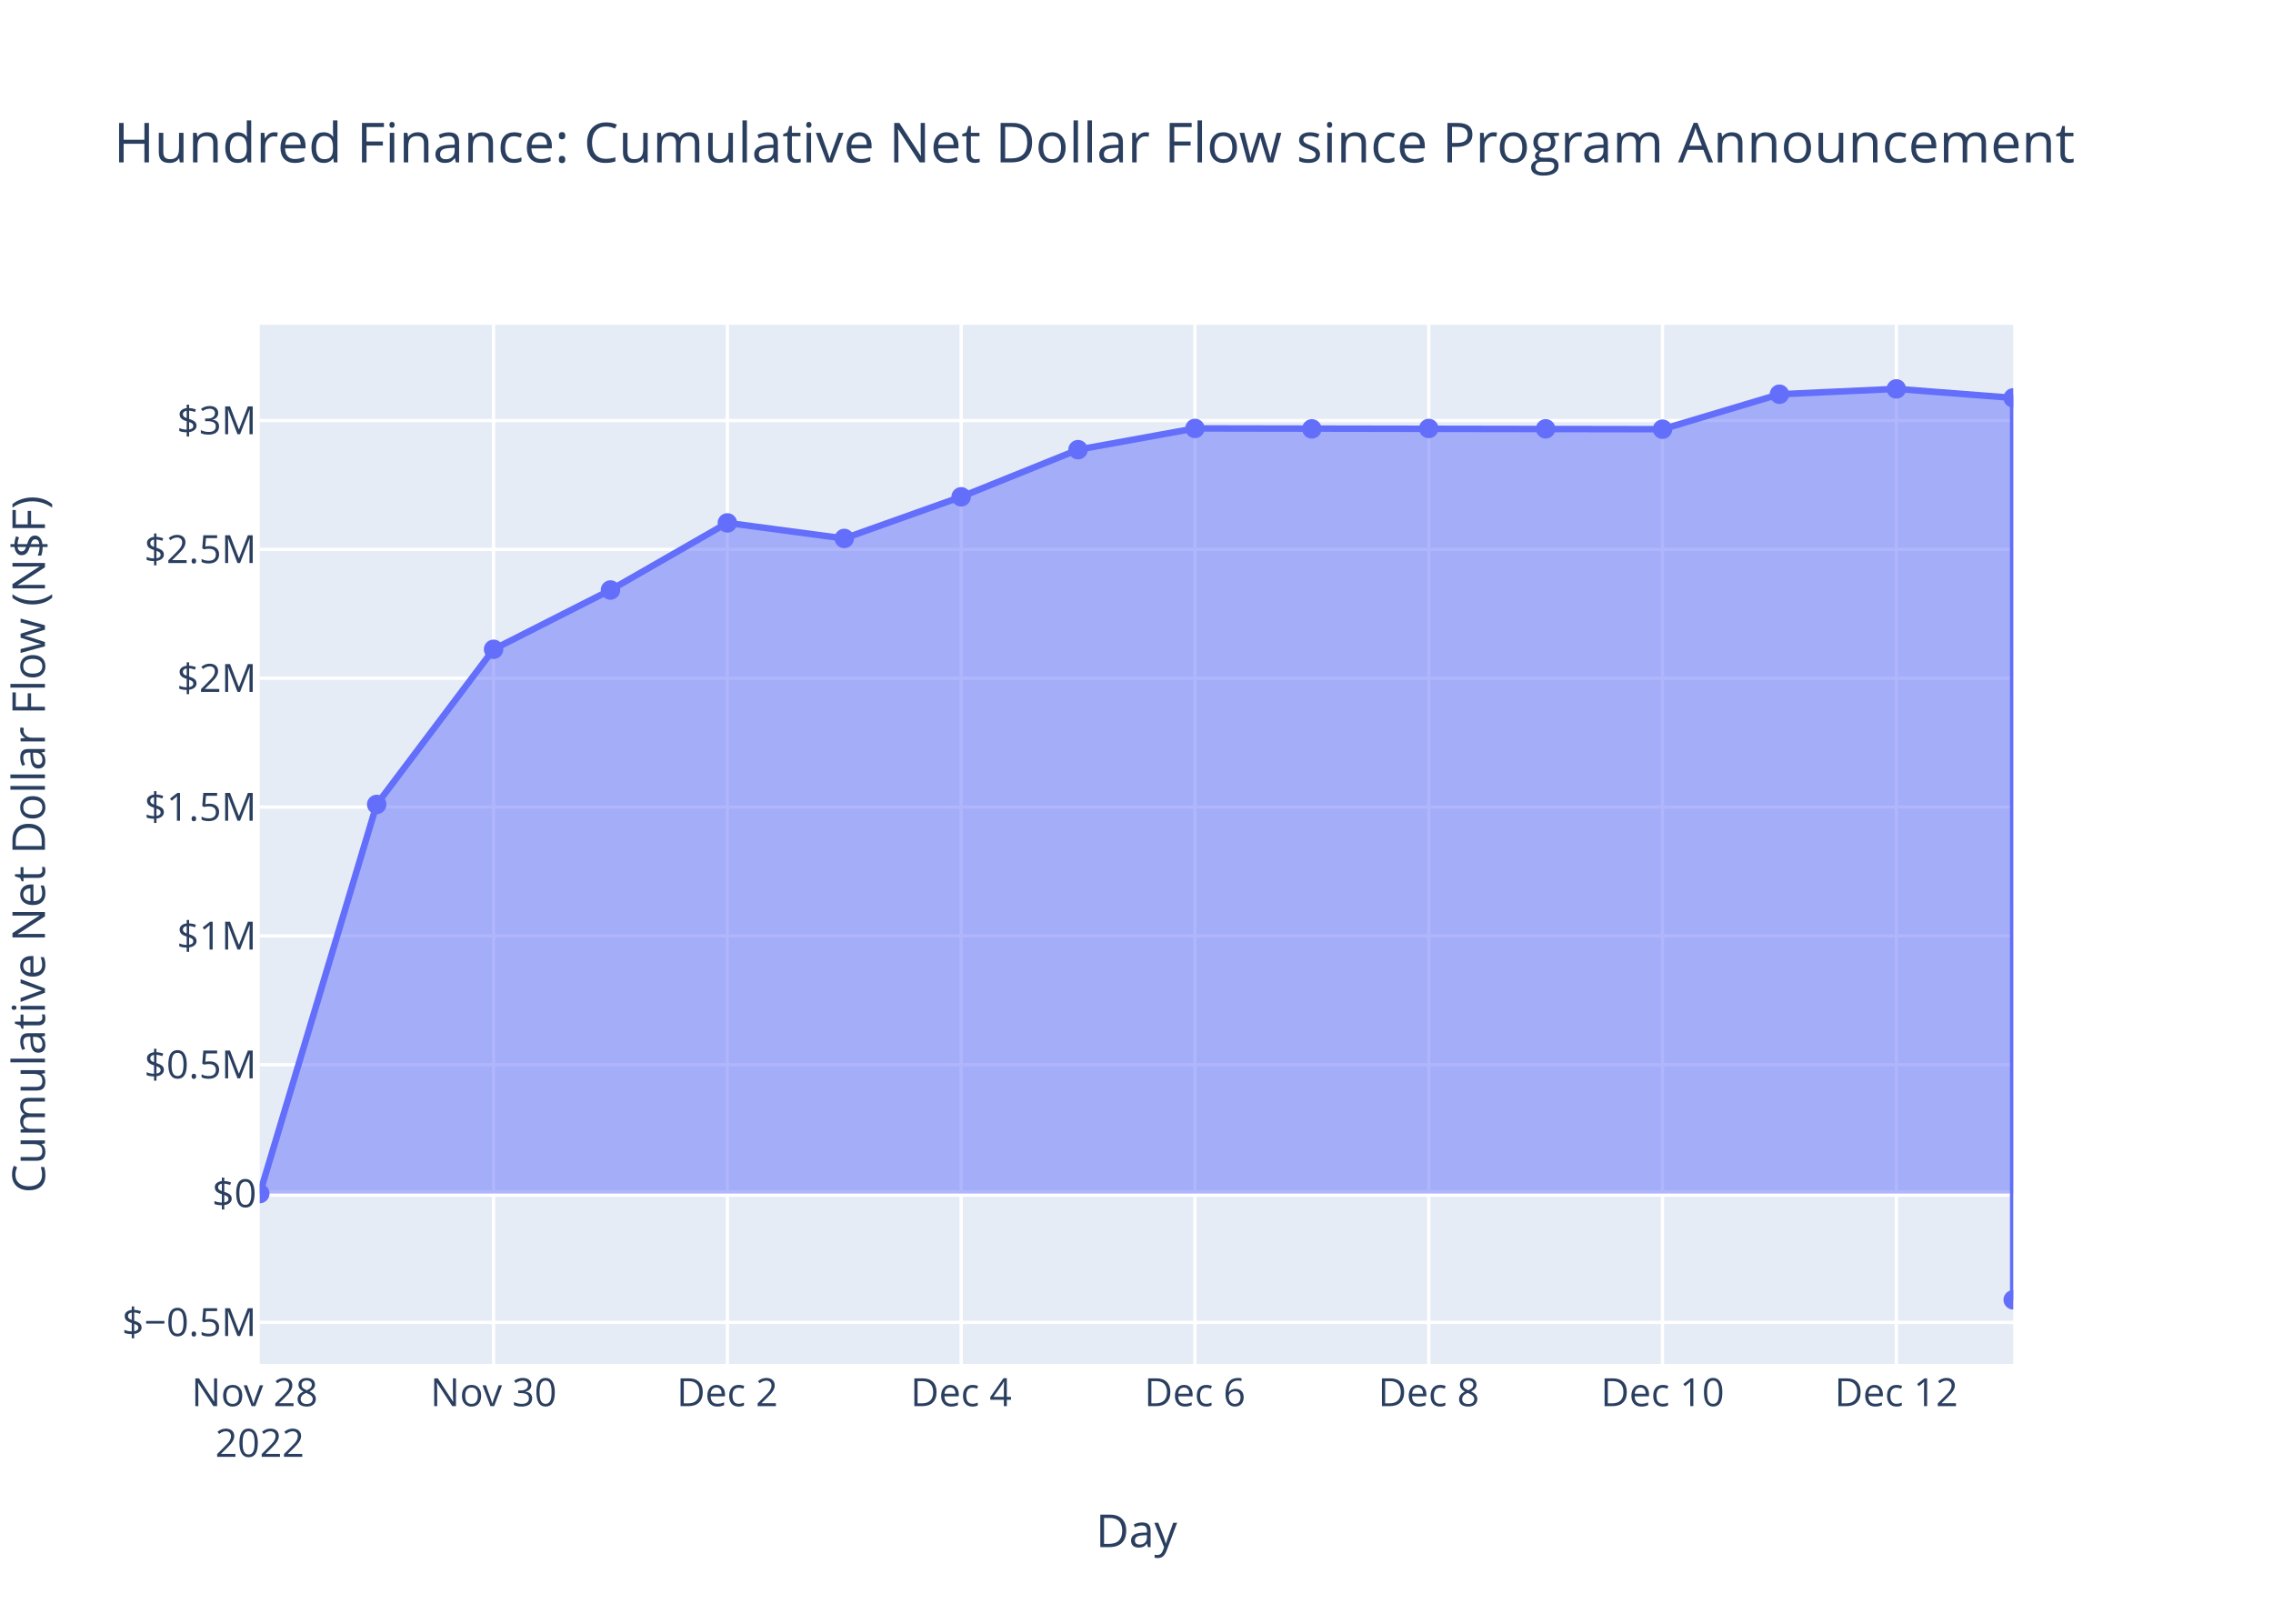
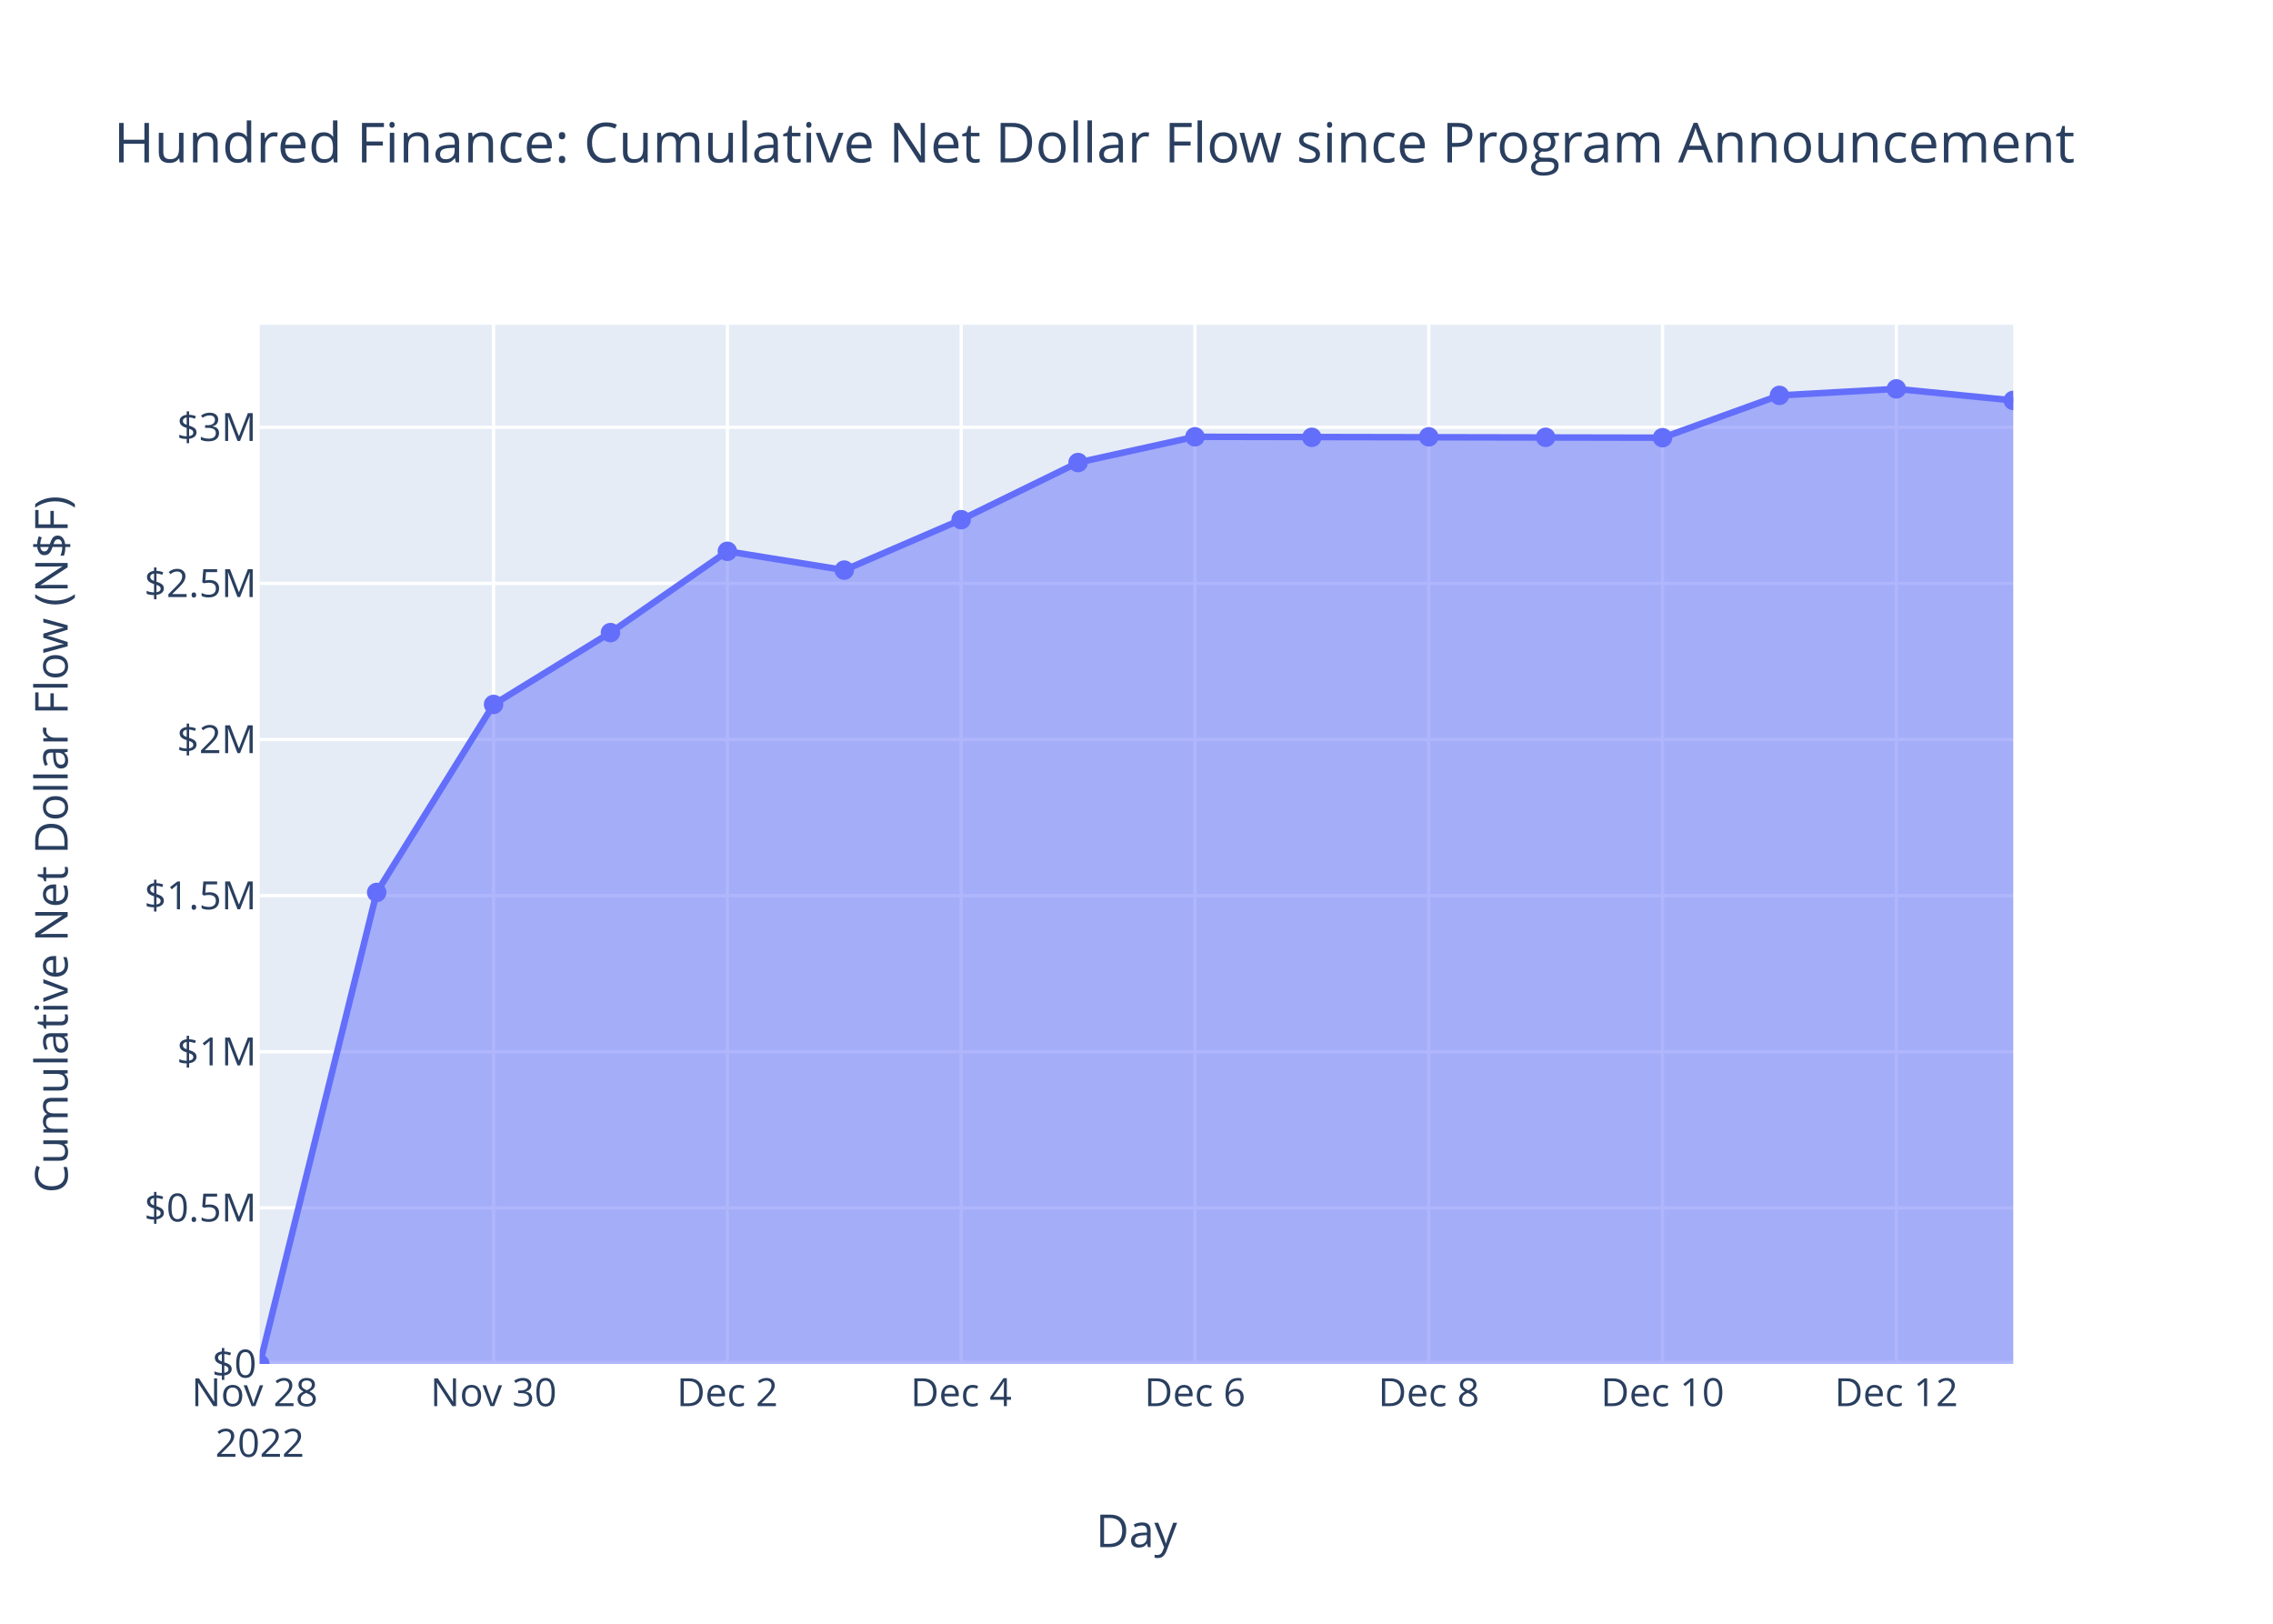
<svg xmlns="http://www.w3.org/2000/svg" class="main-svg" width="700" height="500" style="" viewBox="0 0 700 500">
  <rect x="0" y="0" width="700" height="500" style="fill: rgb(255, 255, 255); fill-opacity: 1;" />
-   <defs id="defs-7a2dae">
+   <defs id="defs-ee5482">
    <g class="clips">
-       <clipPath id="clip7a2daexyplot" class="plotclip">
+       <clipPath id="clipee5482xyplot" class="plotclip">
        <rect width="540" height="320" />
      </clipPath>
-       <clipPath class="axesclip" id="clip7a2daex">
+       <clipPath class="axesclip" id="clipee5482x">
        <rect x="80" y="0" width="540" height="500" />
      </clipPath>
-       <clipPath class="axesclip" id="clip7a2daey">
+       <clipPath class="axesclip" id="clipee5482y">
        <rect x="0" y="100" width="700" height="320" />
      </clipPath>
-       <clipPath class="axesclip" id="clip7a2daexy">
+       <clipPath class="axesclip" id="clipee5482xy">
        <rect x="80" y="100" width="540" height="320" />
      </clipPath>
    </g>
    <g class="gradients" />
    <g class="patterns" />
  </defs>
  <g class="bglayer">
    <rect class="bg" x="80" y="100" width="540" height="320" style="fill: rgb(229, 236, 246); fill-opacity: 1; stroke-width: 0;" />
  </g>
  <g class="layer-below">
    <g class="imagelayer" />
    <g class="shapelayer" />
  </g>
  <g class="cartesianlayer">
    <g class="subplot xy">
      <g class="layer-subplot">
        <g class="shapelayer" />
        <g class="imagelayer" />
      </g>
      <g class="minor-gridlayer">
        <g class="x" />
        <g class="y" />
      </g>
      <g class="gridlayer">
        <g class="x">
          <path class="xgrid crisp" transform="translate(152,0)" d="M0,100v320" style="stroke: rgb(255, 255, 255); stroke-opacity: 1; stroke-width: 1px;" />
          <path class="xgrid crisp" transform="translate(224,0)" d="M0,100v320" style="stroke: rgb(255, 255, 255); stroke-opacity: 1; stroke-width: 1px;" />
          <path class="xgrid crisp" transform="translate(296,0)" d="M0,100v320" style="stroke: rgb(255, 255, 255); stroke-opacity: 1; stroke-width: 1px;" />
          <path class="xgrid crisp" transform="translate(368,0)" d="M0,100v320" style="stroke: rgb(255, 255, 255); stroke-opacity: 1; stroke-width: 1px;" />
          <path class="xgrid crisp" transform="translate(440,0)" d="M0,100v320" style="stroke: rgb(255, 255, 255); stroke-opacity: 1; stroke-width: 1px;" />
          <path class="xgrid crisp" transform="translate(512,0)" d="M0,100v320" style="stroke: rgb(255, 255, 255); stroke-opacity: 1; stroke-width: 1px;" />
          <path class="xgrid crisp" transform="translate(584,0)" d="M0,100v320" style="stroke: rgb(255, 255, 255); stroke-opacity: 1; stroke-width: 1px;" />
        </g>
        <g class="y">
-           <path class="ygrid crisp" transform="translate(0,407.2)" d="M80,0h540" style="stroke: rgb(255, 255, 255); stroke-opacity: 1; stroke-width: 1px;" />
-           <path class="ygrid crisp" transform="translate(0,327.86)" d="M80,0h540" style="stroke: rgb(255, 255, 255); stroke-opacity: 1; stroke-width: 1px;" />
-           <path class="ygrid crisp" transform="translate(0,288.19)" d="M80,0h540" style="stroke: rgb(255, 255, 255); stroke-opacity: 1; stroke-width: 1px;" />
-           <path class="ygrid crisp" transform="translate(0,248.52)" d="M80,0h540" style="stroke: rgb(255, 255, 255); stroke-opacity: 1; stroke-width: 1px;" />
-           <path class="ygrid crisp" transform="translate(0,208.85)" d="M80,0h540" style="stroke: rgb(255, 255, 255); stroke-opacity: 1; stroke-width: 1px;" />
-           <path class="ygrid crisp" transform="translate(0,169.18)" d="M80,0h540" style="stroke: rgb(255, 255, 255); stroke-opacity: 1; stroke-width: 1px;" />
-           <path class="ygrid crisp" transform="translate(0,129.51)" d="M80,0h540" style="stroke: rgb(255, 255, 255); stroke-opacity: 1; stroke-width: 1px;" />
+           <path class="ygrid crisp" transform="translate(0,371.93)" d="M80,0h540" style="stroke: rgb(255, 255, 255); stroke-opacity: 1; stroke-width: 1px;" />
+           <path class="ygrid crisp" transform="translate(0,323.86)" d="M80,0h540" style="stroke: rgb(255, 255, 255); stroke-opacity: 1; stroke-width: 1px;" />
+           <path class="ygrid crisp" transform="translate(0,275.79)" d="M80,0h540" style="stroke: rgb(255, 255, 255); stroke-opacity: 1; stroke-width: 1px;" />
+           <path class="ygrid crisp" transform="translate(0,227.71)" d="M80,0h540" style="stroke: rgb(255, 255, 255); stroke-opacity: 1; stroke-width: 1px;" />
+           <path class="ygrid crisp" transform="translate(0,179.64)" d="M80,0h540" style="stroke: rgb(255, 255, 255); stroke-opacity: 1; stroke-width: 1px;" />
+           <path class="ygrid crisp" transform="translate(0,131.57)" d="M80,0h540" style="stroke: rgb(255, 255, 255); stroke-opacity: 1; stroke-width: 1px;" />
        </g>
      </g>
      <g class="zerolinelayer">
-         <path class="yzl zl crisp" transform="translate(0,367.53)" d="M80,0h540" style="stroke: rgb(255, 255, 255); stroke-opacity: 1; stroke-width: 2px;" />
+         <path class="yzl zl crisp" transform="translate(0,420)" d="M80,0h540" style="stroke: rgb(255, 255, 255); stroke-opacity: 1; stroke-width: 2px;" />
      </g>
      <path class="xlines-below" />
      <path class="ylines-below" />
      <g class="overlines-below" />
      <g class="xaxislayer-below" />
      <g class="yaxislayer-below" />
      <g class="overaxes-below" />
-       <g class="plot" transform="translate(80,100)" clip-path="url(#clip7a2daexyplot)">
+       <g class="plot" transform="translate(80,100)" clip-path="url(#clipee5482xyplot)">
        <g class="scatterlayer mlayer">
-           <g class="trace scatter tracea70ee4" style="stroke-miterlimit: 2;">
+           <g class="trace scatter trace5e338c" style="stroke-miterlimit: 2;">
            <g class="fills">
              <g>
-                 <path class="js-fill" d="M540,267.53L0,267.53L0,267.53L36,147.71L72,99.94L108,81.68L144,61.02L180,65.8L216,52.98L252,38.46L288,31.92L432,32.16L468,21.4L504,19.75L539.99,22.52L540,300.25" style="fill: rgb(99, 110, 250); fill-opacity: 0.5; stroke-width: 0;" />
+                 <path class="js-fill" d="M540,320L0,320L0,320L36,174.81L72,116.92L108,94.79L144,69.76L180,75.55L216,60.02L252,42.43L288,34.5L432,34.78L468,21.75L504,19.75L540,23.3" style="fill: rgb(99, 110, 250); fill-opacity: 0.5; stroke-width: 0;" />
              </g>
            </g>
            <g class="errorbars" />
            <g class="lines">
-               <path class="js-line" d="M0,267.53L36,147.71L72,99.94L108,81.68L144,61.02L180,65.8L216,52.98L252,38.46L288,31.92L432,32.16L468,21.4L504,19.75L539.99,22.52L540,300.25" style="vector-effect: non-scaling-stroke; fill: none; stroke: rgb(99, 110, 250); stroke-opacity: 1; stroke-width: 2px; opacity: 1;" />
+               <path class="js-line" d="M0,320L36,174.81L72,116.92L108,94.79L144,69.76L180,75.55L216,60.02L252,42.43L288,34.5L432,34.78L468,21.75L504,19.75L540,23.3" style="vector-effect: non-scaling-stroke; fill: none; stroke: rgb(99, 110, 250); stroke-opacity: 1; stroke-width: 2px; opacity: 1;" />
            </g>
            <g class="points">
-               <path class="point" transform="translate(0,267.53)" d="M3,0A3,3 0 1,1 0,-3A3,3 0 0,1 3,0Z" style="opacity: 1; stroke-width: 0px; fill: rgb(99, 110, 250); fill-opacity: 1;" />
-               <path class="point" transform="translate(36,147.71)" d="M3,0A3,3 0 1,1 0,-3A3,3 0 0,1 3,0Z" style="opacity: 1; stroke-width: 0px; fill: rgb(99, 110, 250); fill-opacity: 1;" />
-               <path class="point" transform="translate(72,99.94)" d="M3,0A3,3 0 1,1 0,-3A3,3 0 0,1 3,0Z" style="opacity: 1; stroke-width: 0px; fill: rgb(99, 110, 250); fill-opacity: 1;" />
-               <path class="point" transform="translate(108,81.68)" d="M3,0A3,3 0 1,1 0,-3A3,3 0 0,1 3,0Z" style="opacity: 1; stroke-width: 0px; fill: rgb(99, 110, 250); fill-opacity: 1;" />
-               <path class="point" transform="translate(144,61.02)" d="M3,0A3,3 0 1,1 0,-3A3,3 0 0,1 3,0Z" style="opacity: 1; stroke-width: 0px; fill: rgb(99, 110, 250); fill-opacity: 1;" />
-               <path class="point" transform="translate(180,65.8)" d="M3,0A3,3 0 1,1 0,-3A3,3 0 0,1 3,0Z" style="opacity: 1; stroke-width: 0px; fill: rgb(99, 110, 250); fill-opacity: 1;" />
-               <path class="point" transform="translate(216,52.98)" d="M3,0A3,3 0 1,1 0,-3A3,3 0 0,1 3,0Z" style="opacity: 1; stroke-width: 0px; fill: rgb(99, 110, 250); fill-opacity: 1;" />
-               <path class="point" transform="translate(252,38.46)" d="M3,0A3,3 0 1,1 0,-3A3,3 0 0,1 3,0Z" style="opacity: 1; stroke-width: 0px; fill: rgb(99, 110, 250); fill-opacity: 1;" />
-               <path class="point" transform="translate(288,31.92)" d="M3,0A3,3 0 1,1 0,-3A3,3 0 0,1 3,0Z" style="opacity: 1; stroke-width: 0px; fill: rgb(99, 110, 250); fill-opacity: 1;" />
-               <path class="point" transform="translate(324,32.06)" d="M3,0A3,3 0 1,1 0,-3A3,3 0 0,1 3,0Z" style="opacity: 1; stroke-width: 0px; fill: rgb(99, 110, 250); fill-opacity: 1;" />
-               <path class="point" transform="translate(360,31.93)" d="M3,0A3,3 0 1,1 0,-3A3,3 0 0,1 3,0Z" style="opacity: 1; stroke-width: 0px; fill: rgb(99, 110, 250); fill-opacity: 1;" />
-               <path class="point" transform="translate(396,32.05)" d="M3,0A3,3 0 1,1 0,-3A3,3 0 0,1 3,0Z" style="opacity: 1; stroke-width: 0px; fill: rgb(99, 110, 250); fill-opacity: 1;" />
-               <path class="point" transform="translate(432,32.16)" d="M3,0A3,3 0 1,1 0,-3A3,3 0 0,1 3,0Z" style="opacity: 1; stroke-width: 0px; fill: rgb(99, 110, 250); fill-opacity: 1;" />
-               <path class="point" transform="translate(468,21.4)" d="M3,0A3,3 0 1,1 0,-3A3,3 0 0,1 3,0Z" style="opacity: 1; stroke-width: 0px; fill: rgb(99, 110, 250); fill-opacity: 1;" />
+               <path class="point" transform="translate(0,320)" d="M3,0A3,3 0 1,1 0,-3A3,3 0 0,1 3,0Z" style="opacity: 1; stroke-width: 0px; fill: rgb(99, 110, 250); fill-opacity: 1;" />
+               <path class="point" transform="translate(36,174.81)" d="M3,0A3,3 0 1,1 0,-3A3,3 0 0,1 3,0Z" style="opacity: 1; stroke-width: 0px; fill: rgb(99, 110, 250); fill-opacity: 1;" />
+               <path class="point" transform="translate(72,116.92)" d="M3,0A3,3 0 1,1 0,-3A3,3 0 0,1 3,0Z" style="opacity: 1; stroke-width: 0px; fill: rgb(99, 110, 250); fill-opacity: 1;" />
+               <path class="point" transform="translate(108,94.79)" d="M3,0A3,3 0 1,1 0,-3A3,3 0 0,1 3,0Z" style="opacity: 1; stroke-width: 0px; fill: rgb(99, 110, 250); fill-opacity: 1;" />
+               <path class="point" transform="translate(144,69.76)" d="M3,0A3,3 0 1,1 0,-3A3,3 0 0,1 3,0Z" style="opacity: 1; stroke-width: 0px; fill: rgb(99, 110, 250); fill-opacity: 1;" />
+               <path class="point" transform="translate(180,75.55)" d="M3,0A3,3 0 1,1 0,-3A3,3 0 0,1 3,0Z" style="opacity: 1; stroke-width: 0px; fill: rgb(99, 110, 250); fill-opacity: 1;" />
+               <path class="point" transform="translate(216,60.02)" d="M3,0A3,3 0 1,1 0,-3A3,3 0 0,1 3,0Z" style="opacity: 1; stroke-width: 0px; fill: rgb(99, 110, 250); fill-opacity: 1;" />
+               <path class="point" transform="translate(252,42.43)" d="M3,0A3,3 0 1,1 0,-3A3,3 0 0,1 3,0Z" style="opacity: 1; stroke-width: 0px; fill: rgb(99, 110, 250); fill-opacity: 1;" />
+               <path class="point" transform="translate(288,34.5)" d="M3,0A3,3 0 1,1 0,-3A3,3 0 0,1 3,0Z" style="opacity: 1; stroke-width: 0px; fill: rgb(99, 110, 250); fill-opacity: 1;" />
+               <path class="point" transform="translate(324,34.66)" d="M3,0A3,3 0 1,1 0,-3A3,3 0 0,1 3,0Z" style="opacity: 1; stroke-width: 0px; fill: rgb(99, 110, 250); fill-opacity: 1;" />
+               <path class="point" transform="translate(360,34.51)" d="M3,0A3,3 0 1,1 0,-3A3,3 0 0,1 3,0Z" style="opacity: 1; stroke-width: 0px; fill: rgb(99, 110, 250); fill-opacity: 1;" />
+               <path class="point" transform="translate(396,34.66)" d="M3,0A3,3 0 1,1 0,-3A3,3 0 0,1 3,0Z" style="opacity: 1; stroke-width: 0px; fill: rgb(99, 110, 250); fill-opacity: 1;" />
+               <path class="point" transform="translate(432,34.78)" d="M3,0A3,3 0 1,1 0,-3A3,3 0 0,1 3,0Z" style="opacity: 1; stroke-width: 0px; fill: rgb(99, 110, 250); fill-opacity: 1;" />
+               <path class="point" transform="translate(468,21.75)" d="M3,0A3,3 0 1,1 0,-3A3,3 0 0,1 3,0Z" style="opacity: 1; stroke-width: 0px; fill: rgb(99, 110, 250); fill-opacity: 1;" />
              <path class="point" transform="translate(504,19.75)" d="M3,0A3,3 0 1,1 0,-3A3,3 0 0,1 3,0Z" style="opacity: 1; stroke-width: 0px; fill: rgb(99, 110, 250); fill-opacity: 1;" />
-               <path class="point" transform="translate(539.99,22.52)" d="M3,0A3,3 0 1,1 0,-3A3,3 0 0,1 3,0Z" style="opacity: 1; stroke-width: 0px; fill: rgb(99, 110, 250); fill-opacity: 1;" />
-               <path class="point" transform="translate(540,300.25)" d="M3,0A3,3 0 1,1 0,-3A3,3 0 0,1 3,0Z" style="opacity: 1; stroke-width: 0px; fill: rgb(99, 110, 250); fill-opacity: 1;" />
+               <path class="point" transform="translate(540,23.3)" d="M3,0A3,3 0 1,1 0,-3A3,3 0 0,1 3,0Z" style="opacity: 1; stroke-width: 0px; fill: rgb(99, 110, 250); fill-opacity: 1;" />
            </g>
            <g class="text" />
          </g>
        </g>
      </g>
      <g class="overplot" />
      <path class="xlines-above crisp" d="M0,0" style="fill: none;" />
      <path class="ylines-above crisp" d="M0,0" style="fill: none;" />
      <g class="overlines-above" />
      <g class="xaxislayer-above">
        <g class="xtick">
          <text text-anchor="middle" x="0" y="433" transform="translate(80,0)" style="font-family: 'Open Sans', verdana, arial, sans-serif; font-size: 12px; fill: rgb(42, 63, 95); fill-opacity: 1; white-space: pre; opacity: 1;">
            <tspan class="line" dy="0em" x="0" y="433">Nov 28</tspan>
            <tspan class="line" dy="1.3em" x="0" y="433">2022</tspan>
          </text>
        </g>
        <g class="xtick">
          <text text-anchor="middle" x="0" y="433" style="font-family: 'Open Sans', verdana, arial, sans-serif; font-size: 12px; fill: rgb(42, 63, 95); fill-opacity: 1; white-space: pre; opacity: 1;" transform="translate(152,0)">Nov 30</text>
        </g>
        <g class="xtick">
          <text text-anchor="middle" x="0" y="433" style="font-family: 'Open Sans', verdana, arial, sans-serif; font-size: 12px; fill: rgb(42, 63, 95); fill-opacity: 1; white-space: pre; opacity: 1;" transform="translate(224,0)">Dec 2</text>
        </g>
        <g class="xtick">
          <text text-anchor="middle" x="0" y="433" style="font-family: 'Open Sans', verdana, arial, sans-serif; font-size: 12px; fill: rgb(42, 63, 95); fill-opacity: 1; white-space: pre; opacity: 1;" transform="translate(296,0)">Dec 4</text>
        </g>
        <g class="xtick">
          <text text-anchor="middle" x="0" y="433" style="font-family: 'Open Sans', verdana, arial, sans-serif; font-size: 12px; fill: rgb(42, 63, 95); fill-opacity: 1; white-space: pre; opacity: 1;" transform="translate(368,0)">Dec 6</text>
        </g>
        <g class="xtick">
          <text text-anchor="middle" x="0" y="433" style="font-family: 'Open Sans', verdana, arial, sans-serif; font-size: 12px; fill: rgb(42, 63, 95); fill-opacity: 1; white-space: pre; opacity: 1;" transform="translate(440,0)">Dec 8</text>
        </g>
        <g class="xtick">
          <text text-anchor="middle" x="0" y="433" style="font-family: 'Open Sans', verdana, arial, sans-serif; font-size: 12px; fill: rgb(42, 63, 95); fill-opacity: 1; white-space: pre; opacity: 1;" transform="translate(512,0)">Dec 10</text>
        </g>
        <g class="xtick">
          <text text-anchor="middle" x="0" y="433" style="font-family: 'Open Sans', verdana, arial, sans-serif; font-size: 12px; fill: rgb(42, 63, 95); fill-opacity: 1; white-space: pre; opacity: 1;" transform="translate(584,0)">Dec 12</text>
        </g>
      </g>
      <g class="yaxislayer-above">
        <g class="ytick">
-           <text text-anchor="end" x="79" y="4.2" transform="translate(0,407.2)" style="font-family: 'Open Sans', verdana, arial, sans-serif; font-size: 12px; fill: rgb(42, 63, 95); fill-opacity: 1; white-space: pre; opacity: 1;">$−0.5M</text>
+           <text text-anchor="end" x="79" y="4.2" transform="translate(0,420)" style="font-family: 'Open Sans', verdana, arial, sans-serif; font-size: 12px; fill: rgb(42, 63, 95); fill-opacity: 1; white-space: pre; opacity: 1;">$0</text>
        </g>
        <g class="ytick">
-           <text text-anchor="end" x="79" y="4.2" style="font-family: 'Open Sans', verdana, arial, sans-serif; font-size: 12px; fill: rgb(42, 63, 95); fill-opacity: 1; white-space: pre; opacity: 1;" transform="translate(0,367.53)">$0</text>
+           <text text-anchor="end" x="79" y="4.2" style="font-family: 'Open Sans', verdana, arial, sans-serif; font-size: 12px; fill: rgb(42, 63, 95); fill-opacity: 1; white-space: pre; opacity: 1;" transform="translate(0,371.93)">$0.5M</text>
        </g>
        <g class="ytick">
-           <text text-anchor="end" x="79" y="4.2" style="font-family: 'Open Sans', verdana, arial, sans-serif; font-size: 12px; fill: rgb(42, 63, 95); fill-opacity: 1; white-space: pre; opacity: 1;" transform="translate(0,327.86)">$0.5M</text>
+           <text text-anchor="end" x="79" y="4.2" style="font-family: 'Open Sans', verdana, arial, sans-serif; font-size: 12px; fill: rgb(42, 63, 95); fill-opacity: 1; white-space: pre; opacity: 1;" transform="translate(0,323.86)">$1M</text>
        </g>
        <g class="ytick">
-           <text text-anchor="end" x="79" y="4.2" style="font-family: 'Open Sans', verdana, arial, sans-serif; font-size: 12px; fill: rgb(42, 63, 95); fill-opacity: 1; white-space: pre; opacity: 1;" transform="translate(0,288.19)">$1M</text>
+           <text text-anchor="end" x="79" y="4.2" style="font-family: 'Open Sans', verdana, arial, sans-serif; font-size: 12px; fill: rgb(42, 63, 95); fill-opacity: 1; white-space: pre; opacity: 1;" transform="translate(0,275.79)">$1.5M</text>
        </g>
        <g class="ytick">
-           <text text-anchor="end" x="79" y="4.2" style="font-family: 'Open Sans', verdana, arial, sans-serif; font-size: 12px; fill: rgb(42, 63, 95); fill-opacity: 1; white-space: pre; opacity: 1;" transform="translate(0,248.52)">$1.5M</text>
+           <text text-anchor="end" x="79" y="4.2" style="font-family: 'Open Sans', verdana, arial, sans-serif; font-size: 12px; fill: rgb(42, 63, 95); fill-opacity: 1; white-space: pre; opacity: 1;" transform="translate(0,227.71)">$2M</text>
        </g>
        <g class="ytick">
-           <text text-anchor="end" x="79" y="4.2" style="font-family: 'Open Sans', verdana, arial, sans-serif; font-size: 12px; fill: rgb(42, 63, 95); fill-opacity: 1; white-space: pre; opacity: 1;" transform="translate(0,208.85)">$2M</text>
+           <text text-anchor="end" x="79" y="4.2" style="font-family: 'Open Sans', verdana, arial, sans-serif; font-size: 12px; fill: rgb(42, 63, 95); fill-opacity: 1; white-space: pre; opacity: 1;" transform="translate(0,179.64)">$2.5M</text>
        </g>
        <g class="ytick">
-           <text text-anchor="end" x="79" y="4.2" style="font-family: 'Open Sans', verdana, arial, sans-serif; font-size: 12px; fill: rgb(42, 63, 95); fill-opacity: 1; white-space: pre; opacity: 1;" transform="translate(0,169.18)">$2.5M</text>
-         </g>
-         <g class="ytick">
-           <text text-anchor="end" x="79" y="4.2" style="font-family: 'Open Sans', verdana, arial, sans-serif; font-size: 12px; fill: rgb(42, 63, 95); fill-opacity: 1; white-space: pre; opacity: 1;" transform="translate(0,129.51)">$3M</text>
+           <text text-anchor="end" x="79" y="4.2" style="font-family: 'Open Sans', verdana, arial, sans-serif; font-size: 12px; fill: rgb(42, 63, 95); fill-opacity: 1; white-space: pre; opacity: 1;" transform="translate(0,131.57)">$3M</text>
        </g>
      </g>
      <g class="overaxes-above" />
    </g>
  </g>
  <g class="polarlayer" />
  <g class="smithlayer" />
  <g class="ternarylayer" />
  <g class="geolayer" />
  <g class="funnelarealayer" />
  <g class="pielayer" />
  <g class="iciclelayer" />
  <g class="treemaplayer" />
  <g class="sunburstlayer" />
  <g class="glimages" />
-   <defs id="topdefs-7a2dae">
+   <defs id="topdefs-ee5482">
    <g class="clips" />
  </defs>
  <g class="layer-above">
    <g class="imagelayer" />
    <g class="shapelayer" />
  </g>
  <g class="infolayer">
    <g class="g-gtitle">
      <text class="gtitle" x="35" y="50" text-anchor="start" dy="0em" style="font-family: 'Open Sans', verdana, arial, sans-serif; font-size: 17px; fill: rgb(42, 63, 95); opacity: 1; font-weight: normal; white-space: pre;">Hundred Finance: Cumulative Net Dollar Flow since Program Announcement</text>
    </g>
    <g class="g-xtitle">
      <text class="xtitle" x="350" y="476.409" text-anchor="middle" style="font-family: 'Open Sans', verdana, arial, sans-serif; font-size: 14px; fill: rgb(42, 63, 95); opacity: 1; font-weight: normal; white-space: pre;">Day</text>
    </g>
    <g class="g-ytitle">
-       <text class="ytitle" transform="rotate(-90,13.84063,260)" x="13.841" y="260" text-anchor="middle" style="font-family: 'Open Sans', verdana, arial, sans-serif; font-size: 14px; fill: rgb(42, 63, 95); opacity: 1; font-weight: normal; white-space: pre;">Cumulative Net Dollar Flow (N$F)</text>
+       <text class="ytitle" transform="rotate(-90,20.84063,260)" x="20.841" y="260" text-anchor="middle" style="font-family: 'Open Sans', verdana, arial, sans-serif; font-size: 14px; fill: rgb(42, 63, 95); opacity: 1; font-weight: normal; white-space: pre;">Cumulative Net Dollar Flow (N$F)</text>
    </g>
  </g>
</svg>
